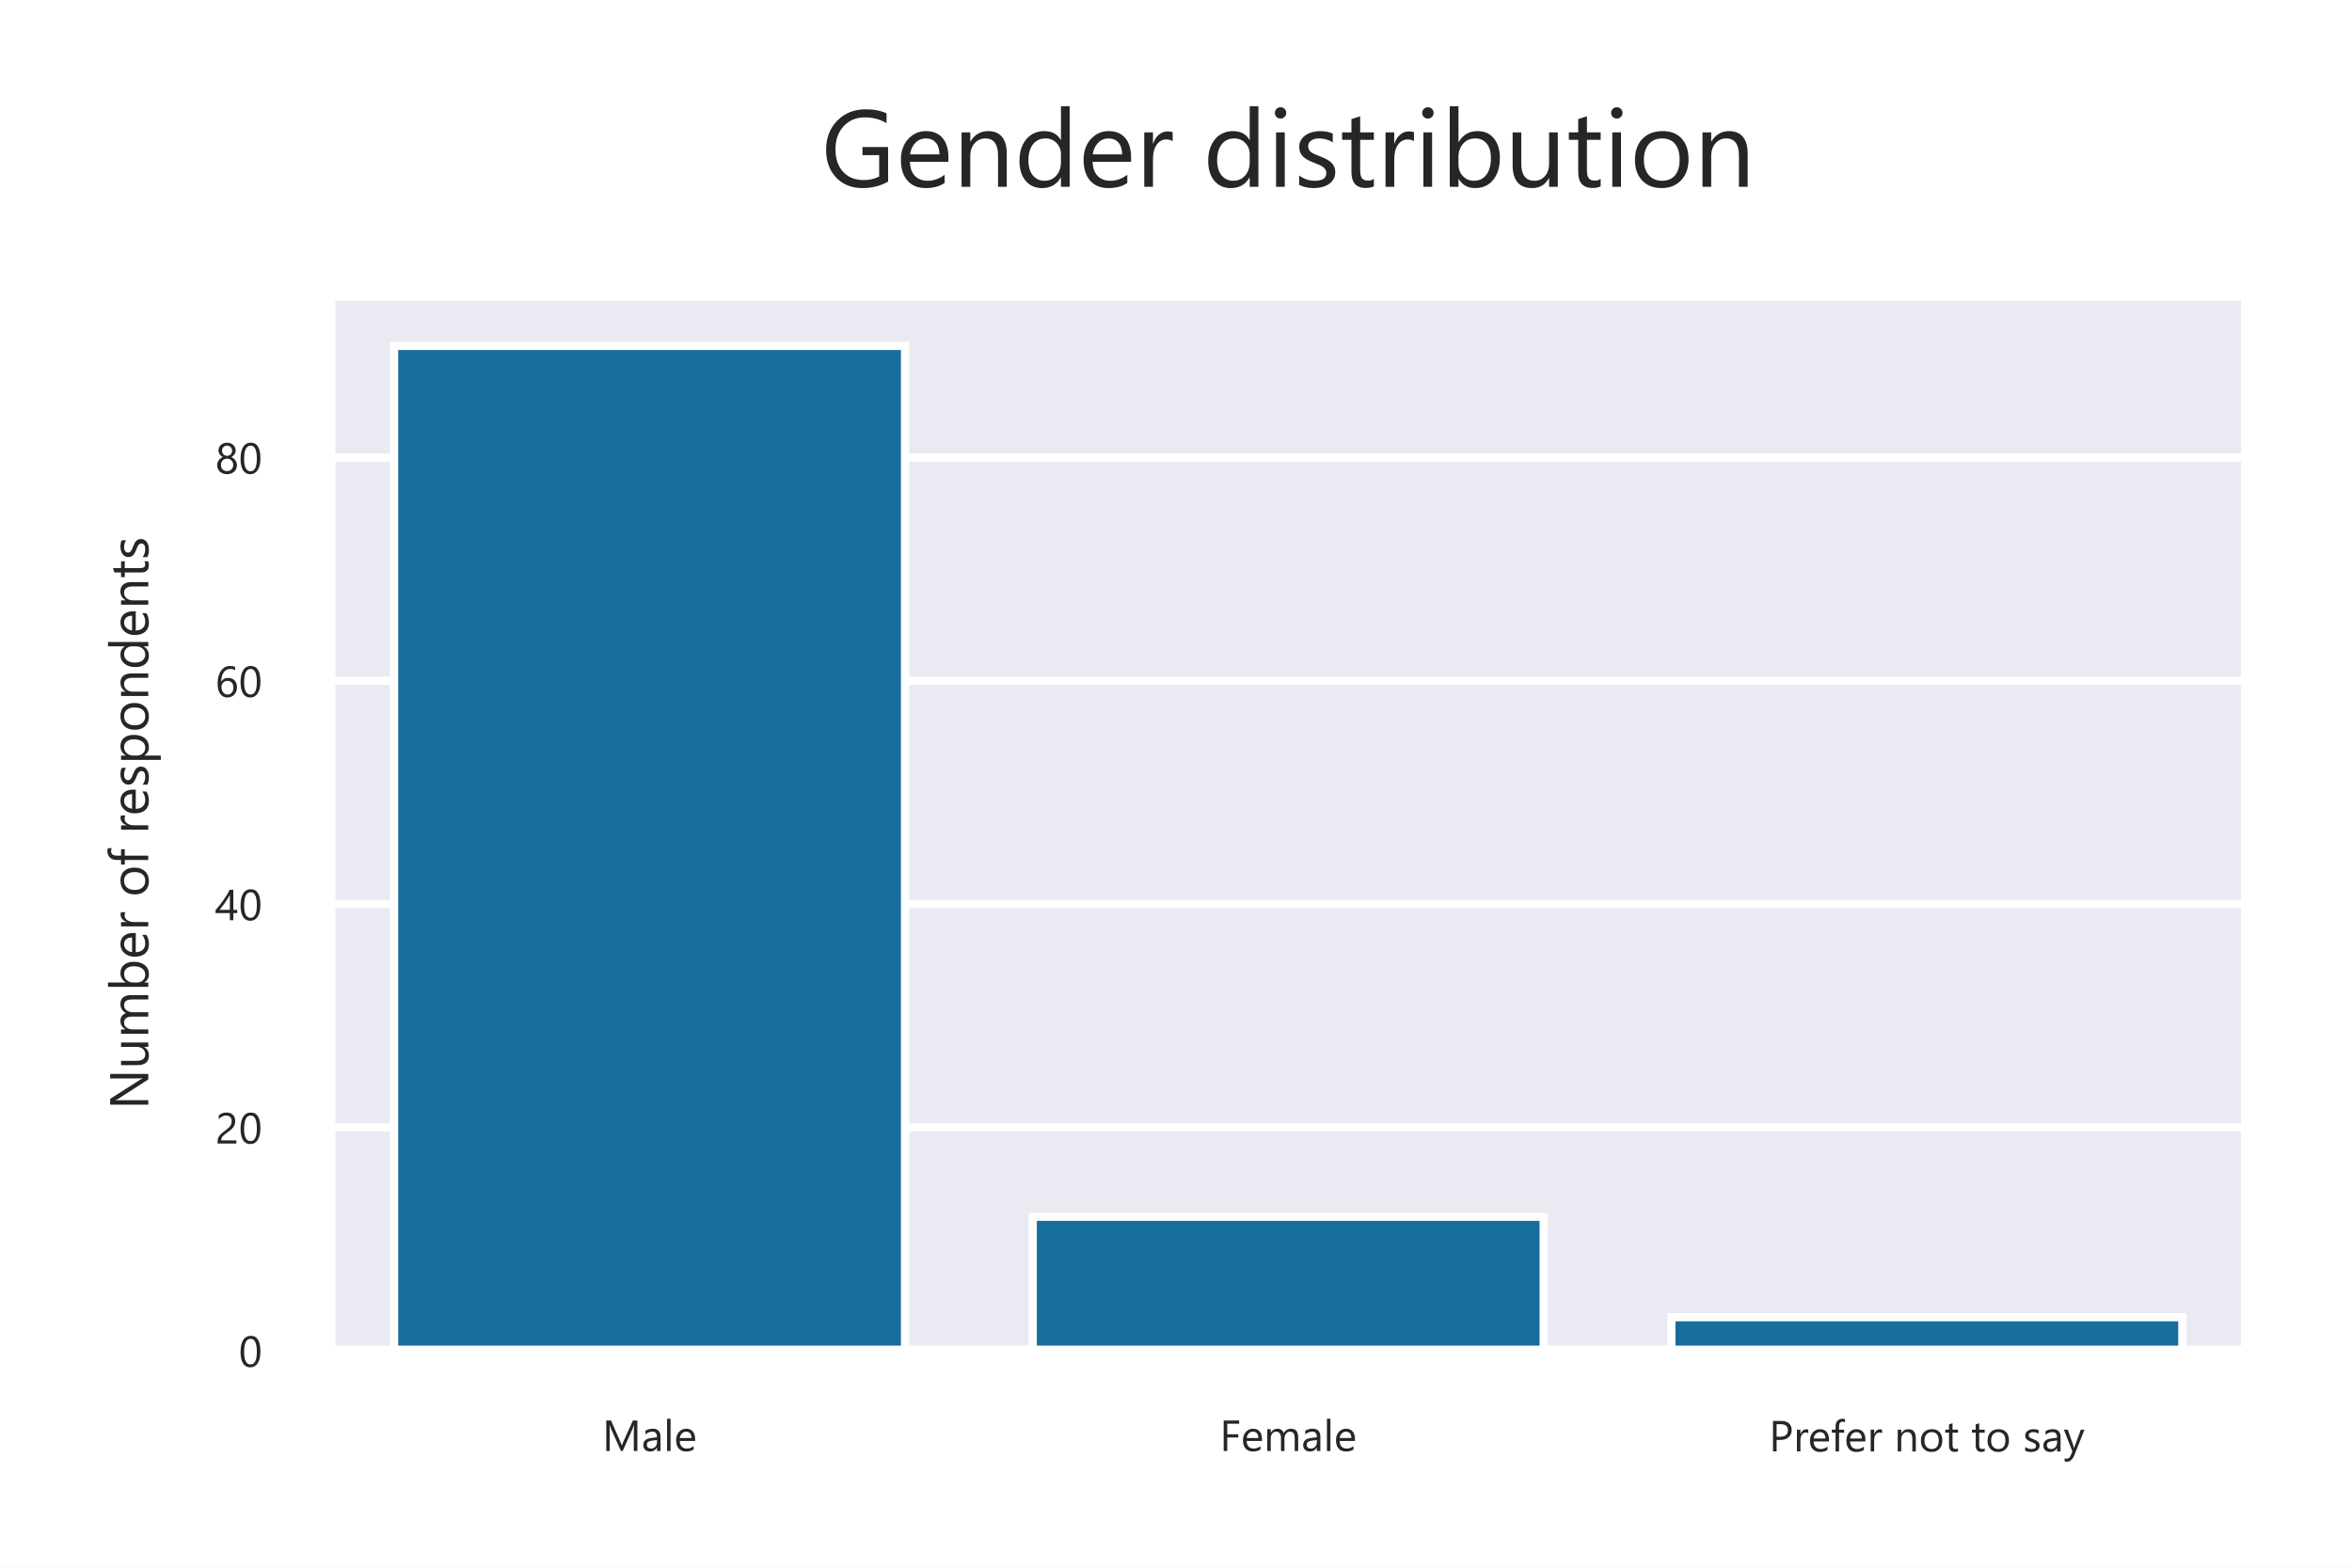
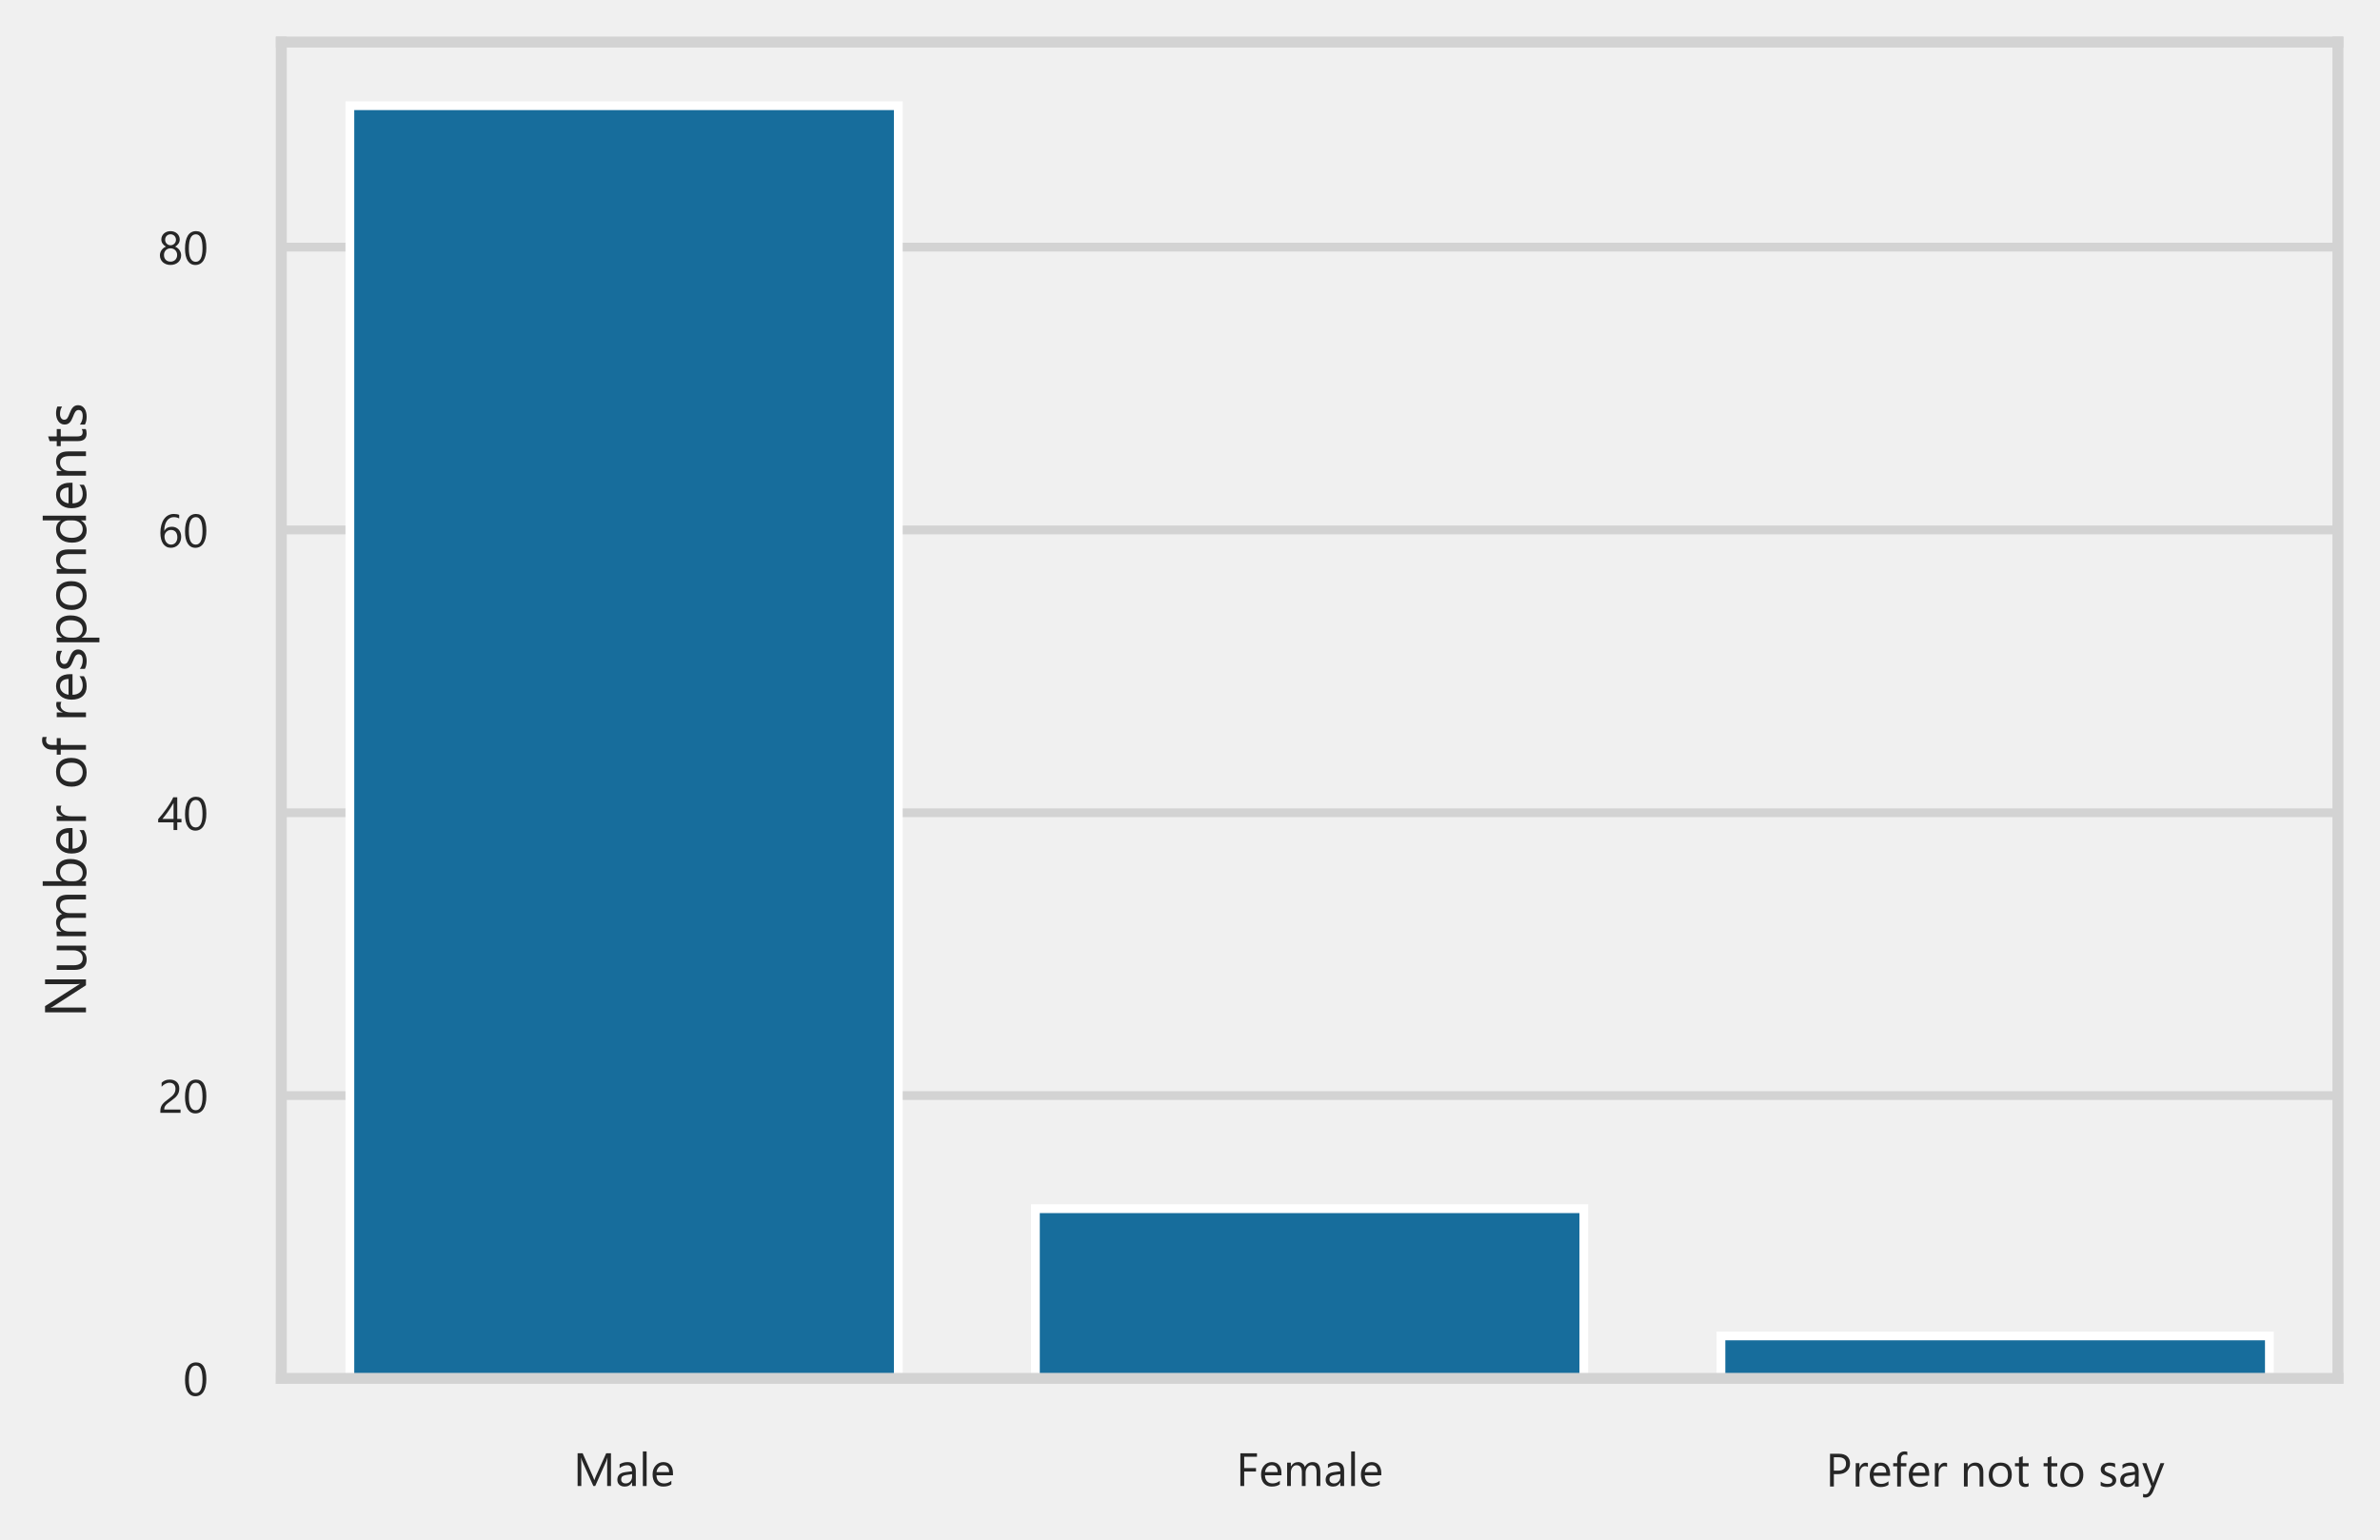
- <svg xmlns="http://www.w3.org/2000/svg" xmlns:xlink="http://www.w3.org/1999/xlink" width="432pt" height="288pt" viewBox="0 0 432 288" version="1.1">
+ <svg xmlns="http://www.w3.org/2000/svg" xmlns:xlink="http://www.w3.org/1999/xlink" width="407.234pt" height="263.49pt" viewBox="0 0 407.234 263.49" version="1.1">
  <defs>
    <style type="text/css">*{stroke-linejoin: round; stroke-linecap: butt}</style>
  </defs>
  <g id="figure_1">
    <g id="patch_1">
-       <path d="M 0 288  L 432 288  L 432 0  L 0 0  z " style="fill: #ffffff" />
+       <path d="M 0 263.49  L 407.234 263.49  L 407.234 0  L 0 0  L 0 263.49  z " style="fill: none" />
    </g>
    <g id="axes_1">
      <g id="patch_2">
-         <path d="M 60.66 248.14  L 412.56 248.14  L 412.56 54.32  L 60.66 54.32  z " style="fill: #eaeaf2" />
+         <path d="M 48.134 235.9  L 400.034 235.9  L 400.034 7.2  L 48.134 7.2  L 48.134 235.9  z " style="fill: none" />
      </g>
      <g id="matplotlib.axis_1">
        <g id="xtick_1">
          <g id="text_1">
-             <g style="fill: #262626" transform="translate(110.6225 266.5625) scale(0.08 -0.08)">
+             <g style="fill: #262626" transform="translate(98.09687 254.3225) scale(0.08 -0.08)">
              <defs>
                <path id="SegoeUI-4d" d="M 5156 0  L 4634 0  L 4634 3006  Q 4634 3363 4678 3878  L 4666 3878  Q 4591 3575 4531 3444  L 3000 0  L 2744 0  L 1216 3419  Q 1150 3569 1081 3878  L 1069 3878  Q 1094 3609 1094 3000  L 1094 0  L 588 0  L 588 4481  L 1281 4481  L 2656 1356  Q 2816 997 2863 819  L 2881 819  Q 3016 1188 3097 1369  L 4500 4481  L 5156 4481  L 5156 0  z " transform="scale(0.015625)" />
                <path id="SegoeUI-61" d="M 2809 0  L 2297 0  L 2297 500  L 2284 500  Q 1950 -75 1300 -75  Q 822 -75 551 178  Q 281 431 281 850  Q 281 1747 1338 1894  L 2297 2028  Q 2297 2844 1638 2844  Q 1059 2844 594 2450  L 594 2975  Q 1066 3275 1681 3275  Q 2809 3275 2809 2081  L 2809 0  z M 2297 1619  L 1525 1513  Q 1169 1463 987 1336  Q 806 1209 806 888  Q 806 653 973 504  Q 1141 356 1419 356  Q 1800 356 2048 623  Q 2297 891 2297 1300  L 2297 1619  z " transform="scale(0.015625)" />
                <path id="SegoeUI-6c" d="M 1031 0  L 519 0  L 519 4738  L 1031 4738  L 1031 0  z " transform="scale(0.015625)" />
                <path id="SegoeUI-65" d="M 3091 1472  L 831 1472  Q 844 938 1119 647  Q 1394 356 1875 356  Q 2416 356 2869 713  L 2869 231  Q 2447 -75 1753 -75  Q 1075 -75 687 361  Q 300 797 300 1588  Q 300 2334 723 2804  Q 1147 3275 1775 3275  Q 2403 3275 2747 2869  Q 3091 2463 3091 1741  L 3091 1472  z M 2566 1906  Q 2563 2350 2352 2597  Q 2141 2844 1766 2844  Q 1403 2844 1150 2584  Q 897 2325 838 1906  L 2566 1906  z " transform="scale(0.015625)" />
              </defs>
              <use xlink:href="#SegoeUI-4d" />
              <use xlink:href="#SegoeUI-61" x="89.795" />
              <use xlink:href="#SegoeUI-6c" x="140.674" />
              <use xlink:href="#SegoeUI-65" x="164.893" />
            </g>
          </g>
        </g>
        <g id="xtick_2">
          <g id="text_2">
-             <g style="fill: #262626" transform="translate(224.0238 266.5625) scale(0.08 -0.08)">
+             <g style="fill: #262626" transform="translate(211.4981 254.3225) scale(0.08 -0.08)">
              <defs>
                <path id="SegoeUI-46" d="M 2863 4006  L 1113 4006  L 1113 2456  L 2731 2456  L 2731 1984  L 1113 1984  L 1113 0  L 588 0  L 588 4481  L 2863 4481  L 2863 4006  z " transform="scale(0.015625)" />
                <path id="SegoeUI-6d" d="M 5063 0  L 4550 0  L 4550 1838  Q 4550 2369 4386 2606  Q 4222 2844 3834 2844  Q 3506 2844 3276 2544  Q 3047 2244 3047 1825  L 3047 0  L 2534 0  L 2534 1900  Q 2534 2844 1806 2844  Q 1469 2844 1250 2561  Q 1031 2278 1031 1825  L 1031 0  L 519 0  L 519 3200  L 1031 3200  L 1031 2694  L 1044 2694  Q 1384 3275 2038 3275  Q 2366 3275 2609 3092  Q 2853 2909 2944 2613  Q 3300 3275 4006 3275  Q 5063 3275 5063 1972  L 5063 0  z " transform="scale(0.015625)" />
              </defs>
              <use xlink:href="#SegoeUI-46" />
              <use xlink:href="#SegoeUI-65" x="48.828" />
              <use xlink:href="#SegoeUI-6d" x="101.123" />
              <use xlink:href="#SegoeUI-61" x="187.256" />
              <use xlink:href="#SegoeUI-6c" x="238.135" />
              <use xlink:href="#SegoeUI-65" x="262.354" />
            </g>
          </g>
        </g>
        <g id="xtick_3">
          <g id="text_3">
-             <g style="fill: #262626" transform="translate(324.9206 266.6475) scale(0.08 -0.08)">
+             <g style="fill: #262626" transform="translate(312.395 254.4075) scale(0.08 -0.08)">
              <defs>
                <path id="SegoeUI-50" d="M 1113 1694  L 1113 0  L 588 0  L 588 4481  L 1819 4481  Q 2538 4481 2933 4131  Q 3328 3781 3328 3144  Q 3328 2506 2889 2100  Q 2450 1694 1703 1694  L 1113 1694  z M 1113 4006  L 1113 2169  L 1663 2169  Q 2206 2169 2492 2417  Q 2778 2666 2778 3119  Q 2778 4006 1728 4006  L 1113 4006  z " transform="scale(0.015625)" />
                <path id="SegoeUI-72" d="M 2188 2681  Q 2053 2784 1800 2784  Q 1472 2784 1251 2475  Q 1031 2166 1031 1631  L 1031 0  L 519 0  L 519 3200  L 1031 3200  L 1031 2541  L 1044 2541  Q 1153 2878 1378 3067  Q 1603 3256 1881 3256  Q 2081 3256 2188 3213  L 2188 2681  z " transform="scale(0.015625)" />
                <path id="SegoeUI-66" d="M 2100 4288  Q 1950 4372 1759 4372  Q 1222 4372 1222 3694  L 1222 3200  L 1972 3200  L 1972 2763  L 1222 2763  L 1222 0  L 713 0  L 713 2763  L 166 2763  L 166 3200  L 713 3200  L 713 3719  Q 713 4222 1003 4514  Q 1294 4806 1728 4806  Q 1963 4806 2100 4750  L 2100 4288  z " transform="scale(0.015625)" />
                <path id="SegoeUI-20" transform="scale(0.015625)" />
                <path id="SegoeUI-6e" d="M 3175 0  L 2663 0  L 2663 1825  Q 2663 2844 1919 2844  Q 1534 2844 1282 2555  Q 1031 2266 1031 1825  L 1031 0  L 519 0  L 519 3200  L 1031 3200  L 1031 2669  L 1044 2669  Q 1406 3275 2094 3275  Q 2619 3275 2897 2936  Q 3175 2597 3175 1956  L 3175 0  z " transform="scale(0.015625)" />
                <path id="SegoeUI-6f" d="M 1856 -75  Q 1147 -75 723 373  Q 300 822 300 1563  Q 300 2369 740 2822  Q 1181 3275 1931 3275  Q 2647 3275 3048 2834  Q 3450 2394 3450 1613  Q 3450 847 3017 386  Q 2584 -75 1856 -75  z M 1894 2844  Q 1400 2844 1112 2508  Q 825 2172 825 1581  Q 825 1013 1115 684  Q 1406 356 1894 356  Q 2391 356 2658 678  Q 2925 1000 2925 1594  Q 2925 2194 2658 2519  Q 2391 2844 1894 2844  z " transform="scale(0.015625)" />
                <path id="SegoeUI-74" d="M 2003 31  Q 1822 -69 1525 -69  Q 684 -69 684 869  L 684 2763  L 134 2763  L 134 3200  L 684 3200  L 684 3981  L 1197 4147  L 1197 3200  L 2003 3200  L 2003 2763  L 1197 2763  L 1197 959  Q 1197 638 1306 500  Q 1416 363 1669 363  Q 1863 363 2003 469  L 2003 31  z " transform="scale(0.015625)" />
                <path id="SegoeUI-73" d="M 325 116  L 325 666  Q 744 356 1247 356  Q 1922 356 1922 806  Q 1922 934 1864 1023  Q 1806 1113 1707 1181  Q 1609 1250 1476 1304  Q 1344 1359 1191 1419  Q 978 1503 817 1589  Q 656 1675 548 1783  Q 441 1891 386 2028  Q 331 2166 331 2350  Q 331 2575 434 2748  Q 538 2922 709 3039  Q 881 3156 1101 3215  Q 1322 3275 1556 3275  Q 1972 3275 2300 3131  L 2300 2613  Q 1947 2844 1488 2844  Q 1344 2844 1228 2811  Q 1113 2778 1030 2718  Q 947 2659 901 2576  Q 856 2494 856 2394  Q 856 2269 901 2184  Q 947 2100 1034 2034  Q 1122 1969 1247 1916  Q 1372 1863 1531 1800  Q 1744 1719 1912 1633  Q 2081 1547 2200 1439  Q 2319 1331 2383 1190  Q 2447 1050 2447 856  Q 2447 619 2342 444  Q 2238 269 2063 153  Q 1888 38 1659 -18  Q 1431 -75 1181 -75  Q 688 -75 325 116  z " transform="scale(0.015625)" />
                <path id="SegoeUI-79" d="M 3066 3200  L 1594 -513  Q 1200 -1506 488 -1506  Q 288 -1506 153 -1466  L 153 -1006  Q 319 -1063 456 -1063  Q 844 -1063 1038 -600  L 1294 6  L 44 3200  L 613 3200  L 1478 738  Q 1494 691 1544 494  L 1563 494  Q 1578 569 1625 731  L 2534 3200  L 3066 3200  z " transform="scale(0.015625)" />
              </defs>
              <use xlink:href="#SegoeUI-50" />
              <use xlink:href="#SegoeUI-72" x="56.006" />
              <use xlink:href="#SegoeUI-65" x="89.396" />
              <use xlink:href="#SegoeUI-66" x="141.691" />
              <use xlink:href="#SegoeUI-65" x="172.99" />
              <use xlink:href="#SegoeUI-72" x="225.285" />
              <use xlink:href="#SegoeUI-20" x="260.051" />
              <use xlink:href="#SegoeUI-6e" x="287.443" />
              <use xlink:href="#SegoeUI-6f" x="344.035" />
              <use xlink:href="#SegoeUI-74" x="402.629" />
              <use xlink:href="#SegoeUI-20" x="436.516" />
              <use xlink:href="#SegoeUI-74" x="463.908" />
              <use xlink:href="#SegoeUI-6f" x="497.045" />
              <use xlink:href="#SegoeUI-20" x="555.639" />
              <use xlink:href="#SegoeUI-73" x="583.031" />
              <use xlink:href="#SegoeUI-61" x="625.463" />
              <use xlink:href="#SegoeUI-79" x="676.342" />
            </g>
          </g>
        </g>
      </g>
      <g id="matplotlib.axis_2">
        <g id="ytick_1">
          <g id="line2d_1">
-             <path d="M 60.66 248.14  L 412.56 248.14  " clip-path="url(#pe31cb2c805)" style="fill: none; stroke: #ffffff; stroke-width: 1.5; stroke-linecap: round" />
+             <path d="M 48.134 235.9  L 400.034 235.9  " clip-path="url(#p73f9c8d480)" style="fill: none; stroke: #d3d3d3; stroke-width: 1.5; stroke-linecap: round" />
          </g>
          <g id="text_4">
-             <g style="fill: #262626" transform="translate(43.8475 251.1012) scale(0.08 -0.08)">
+             <g style="fill: #262626" transform="translate(31.32187 238.8613) scale(0.08 -0.08)">
              <defs>
                <path id="SegoeUI-30" d="M 3188 2259  Q 3188 1697 3086 1262  Q 2984 828 2792 529  Q 2600 231 2320 76  Q 2041 -78 1684 -78  Q 1347 -78 1083 70  Q 819 219 637 503  Q 456 788 362 1202  Q 269 1616 269 2150  Q 269 2738 367 3188  Q 466 3638 656 3942  Q 847 4247 1130 4401  Q 1413 4556 1778 4556  Q 3188 4556 3188 2259  z M 2663 2209  Q 2663 4122 1753 4122  Q 794 4122 794 2175  Q 794 359 1734 359  Q 2663 359 2663 2209  z " transform="scale(0.015625)" />
              </defs>
              <use xlink:href="#SegoeUI-30" />
            </g>
          </g>
        </g>
        <g id="ytick_2">
          <g id="line2d_2">
-             <path d="M 60.66 207.12  L 412.56 207.12  " clip-path="url(#pe31cb2c805)" style="fill: none; stroke: #ffffff; stroke-width: 1.5; stroke-linecap: round" />
+             <path d="M 48.134 187.498  L 400.034 187.498  " clip-path="url(#p73f9c8d480)" style="fill: none; stroke: #d3d3d3; stroke-width: 1.5; stroke-linecap: round" />
          </g>
          <g id="text_5">
-             <g style="fill: #262626" transform="translate(39.535 210.0811) scale(0.08 -0.08)">
+             <g style="fill: #262626" transform="translate(27.00937 190.4591) scale(0.08 -0.08)">
              <defs>
                <path id="SegoeUI-32" d="M 2413 3306  Q 2413 3513 2348 3666  Q 2284 3819 2173 3920  Q 2063 4022 1913 4072  Q 1763 4122 1588 4122  Q 1438 4122 1294 4081  Q 1150 4041 1014 3969  Q 878 3897 751 3797  Q 625 3697 516 3575  L 516 4125  Q 731 4334 998 4445  Q 1266 4556 1650 4556  Q 1925 4556 2159 4476  Q 2394 4397 2566 4244  Q 2738 4091 2836 3866  Q 2934 3641 2934 3350  Q 2934 3084 2873 2868  Q 2813 2653 2689 2462  Q 2566 2272 2378 2097  Q 2191 1922 1938 1741  Q 1622 1516 1417 1356  Q 1213 1197 1092 1058  Q 972 919 923 780  Q 875 641 875 459  L 3106 459  L 3106 0  L 341 0  L 341 222  Q 341 509 403 728  Q 466 947 609 1144  Q 753 1341 986 1537  Q 1219 1734 1556 1981  Q 1800 2156 1964 2315  Q 2128 2475 2228 2634  Q 2328 2794 2370 2958  Q 2413 3122 2413 3306  z " transform="scale(0.015625)" />
              </defs>
              <use xlink:href="#SegoeUI-32" />
              <use xlink:href="#SegoeUI-30" x="53.906" />
            </g>
          </g>
        </g>
        <g id="ytick_3">
          <g id="line2d_3">
-             <path d="M 60.66 166.1  L 412.56 166.1  " clip-path="url(#pe31cb2c805)" style="fill: none; stroke: #ffffff; stroke-width: 1.5; stroke-linecap: round" />
+             <path d="M 48.134 139.096  L 400.034 139.096  " clip-path="url(#p73f9c8d480)" style="fill: none; stroke: #d3d3d3; stroke-width: 1.5; stroke-linecap: round" />
          </g>
          <g id="text_6">
-             <g style="fill: #262626" transform="translate(39.535 169.061) scale(0.08 -0.08)">
+             <g style="fill: #262626" transform="translate(27.00937 142.057) scale(0.08 -0.08)">
              <defs>
                <path id="SegoeUI-34" d="M 2656 4481  L 2656 1522  L 3231 1522  L 3231 1053  L 2656 1053  L 2656 0  L 2150 0  L 2150 1053  L 44 1053  L 44 1497  Q 338 1828 638 2204  Q 938 2581 1211 2968  Q 1484 3356 1717 3742  Q 1950 4128 2109 4481  L 2656 4481  z M 622 1522  L 2150 1522  L 2150 3716  Q 1916 3306 1706 2984  Q 1497 2663 1308 2400  Q 1119 2138 947 1925  Q 775 1713 622 1522  z " transform="scale(0.015625)" />
              </defs>
              <use xlink:href="#SegoeUI-34" />
              <use xlink:href="#SegoeUI-30" x="53.906" />
            </g>
          </g>
        </g>
        <g id="ytick_4">
          <g id="line2d_4">
-             <path d="M 60.66 125.08  L 412.56 125.08  " clip-path="url(#pe31cb2c805)" style="fill: none; stroke: #ffffff; stroke-width: 1.5; stroke-linecap: round" />
+             <path d="M 48.134 90.694  L 400.034 90.694  " clip-path="url(#p73f9c8d480)" style="fill: none; stroke: #d3d3d3; stroke-width: 1.5; stroke-linecap: round" />
          </g>
          <g id="text_7">
-             <g style="fill: #262626" transform="translate(39.535 128.0409) scale(0.08 -0.08)">
+             <g style="fill: #262626" transform="translate(27.00937 93.6549) scale(0.08 -0.08)">
              <defs>
                <path id="SegoeUI-36" d="M 3194 1422  Q 3194 1094 3087 819  Q 2981 544 2793 344  Q 2606 144 2347 33  Q 2088 -78 1784 -78  Q 1447 -78 1180 62  Q 913 203 727 467  Q 541 731 444 1112  Q 347 1494 347 1972  Q 347 2556 476 3032  Q 606 3509 845 3848  Q 1084 4188 1421 4372  Q 1759 4556 2175 4556  Q 2638 4556 2919 4428  L 2919 3944  Q 2572 4122 2188 4122  Q 1888 4122 1647 3987  Q 1406 3853 1234 3608  Q 1063 3363 970 3016  Q 878 2669 878 2244  L 891 2244  Q 1200 2803 1913 2803  Q 2206 2803 2442 2703  Q 2678 2603 2845 2420  Q 3013 2238 3103 1984  Q 3194 1731 3194 1422  z M 2669 1356  Q 2669 1591 2609 1778  Q 2550 1966 2439 2097  Q 2328 2228 2165 2298  Q 2003 2369 1797 2369  Q 1606 2369 1443 2297  Q 1281 2225 1162 2101  Q 1044 1978 976 1814  Q 909 1650 909 1466  Q 909 1234 975 1032  Q 1041 831 1159 681  Q 1278 531 1442 445  Q 1606 359 1806 359  Q 2000 359 2159 432  Q 2319 506 2431 637  Q 2544 769 2606 951  Q 2669 1134 2669 1356  z " transform="scale(0.015625)" />
              </defs>
              <use xlink:href="#SegoeUI-36" />
              <use xlink:href="#SegoeUI-30" x="53.906" />
            </g>
          </g>
        </g>
        <g id="ytick_5">
          <g id="line2d_5">
-             <path d="M 60.66 84.06  L 412.56 84.06  " clip-path="url(#pe31cb2c805)" style="fill: none; stroke: #ffffff; stroke-width: 1.5; stroke-linecap: round" />
+             <path d="M 48.134 42.292  L 400.034 42.292  " clip-path="url(#p73f9c8d480)" style="fill: none; stroke: #d3d3d3; stroke-width: 1.5; stroke-linecap: round" />
          </g>
          <g id="text_8">
-             <g style="fill: #262626" transform="translate(39.535 87.02083) scale(0.08 -0.08)">
+             <g style="fill: #262626" transform="translate(27.00937 45.25278) scale(0.08 -0.08)">
              <defs>
                <path id="SegoeUI-38" d="M 281 1250  Q 281 1428 337 1608  Q 394 1788 498 1944  Q 603 2100 758 2228  Q 913 2356 1109 2431  Q 819 2594 647 2848  Q 475 3103 475 3413  Q 475 3659 570 3868  Q 666 4078 834 4231  Q 1003 4384 1234 4470  Q 1466 4556 1734 4556  Q 2006 4556 2237 4468  Q 2469 4381 2637 4228  Q 2806 4075 2900 3865  Q 2994 3656 2994 3413  Q 2994 3103 2822 2848  Q 2650 2594 2366 2431  Q 2559 2356 2712 2228  Q 2866 2100 2970 1944  Q 3075 1788 3131 1608  Q 3188 1428 3188 1250  Q 3188 956 3081 712  Q 2975 469 2783 295  Q 2591 122 2323 25  Q 2056 -72 1734 -72  Q 1416 -72 1150 25  Q 884 122 690 295  Q 497 469 389 712  Q 281 956 281 1250  z M 838 1294  Q 838 1084 902 915  Q 966 747 1083 628  Q 1200 509 1367 445  Q 1534 381 1738 381  Q 1934 381 2100 447  Q 2266 513 2386 631  Q 2506 750 2573 919  Q 2641 1088 2641 1294  Q 2641 1481 2577 1645  Q 2513 1809 2394 1934  Q 2275 2059 2109 2131  Q 1944 2203 1738 2203  Q 1544 2203 1380 2136  Q 1216 2069 1095 1948  Q 975 1828 906 1661  Q 838 1494 838 1294  z M 997 3372  Q 997 3213 1055 3077  Q 1113 2941 1214 2839  Q 1316 2738 1450 2680  Q 1584 2622 1738 2622  Q 1891 2622 2027 2681  Q 2163 2741 2263 2842  Q 2363 2944 2422 3080  Q 2481 3216 2481 3372  Q 2481 3534 2423 3671  Q 2366 3809 2266 3909  Q 2166 4009 2030 4067  Q 1894 4125 1738 4125  Q 1572 4125 1436 4065  Q 1300 4006 1201 3904  Q 1103 3803 1050 3665  Q 997 3528 997 3372  z " transform="scale(0.015625)" />
              </defs>
              <use xlink:href="#SegoeUI-38" />
              <use xlink:href="#SegoeUI-30" x="53.906" />
            </g>
          </g>
        </g>
        <g id="text_9">
-           <g style="fill: #262626" transform="translate(27.235 203.8573) rotate(-90) scale(0.1 -0.1)">
+           <g style="fill: #262626" transform="translate(14.70937 174.1773) rotate(-90) scale(0.1 -0.1)">
            <defs>
              <path id="SegoeUI-4e" d="M 4200 0  L 3556 0  L 1250 3572  Q 1163 3706 1106 3853  L 1088 3853  Q 1113 3709 1113 3238  L 1113 0  L 588 0  L 588 4481  L 1269 4481  L 3513 966  Q 3653 747 3694 666  L 3706 666  Q 3675 859 3675 1325  L 3675 4481  L 4200 4481  L 4200 0  z " transform="scale(0.015625)" />
              <path id="SegoeUI-75" d="M 3106 0  L 2594 0  L 2594 506  L 2581 506  Q 2263 -75 1594 -75  Q 450 -75 450 1288  L 450 3200  L 959 3200  L 959 1369  Q 959 356 1734 356  Q 2109 356 2351 632  Q 2594 909 2594 1356  L 2594 3200  L 3106 3200  L 3106 0  z " transform="scale(0.015625)" />
              <path id="SegoeUI-62" d="M 1044 463  L 1031 463  L 1031 0  L 519 0  L 519 4738  L 1031 4738  L 1031 2638  L 1044 2638  Q 1422 3275 2150 3275  Q 2766 3275 3114 2845  Q 3463 2416 3463 1694  Q 3463 891 3072 408  Q 2681 -75 2003 -75  Q 1369 -75 1044 463  z M 1031 1753  L 1031 1306  Q 1031 909 1289 632  Q 1547 356 1944 356  Q 2409 356 2673 712  Q 2938 1069 2938 1703  Q 2938 2238 2691 2541  Q 2444 2844 2022 2844  Q 1575 2844 1303 2533  Q 1031 2222 1031 1753  z " transform="scale(0.015625)" />
              <path id="SegoeUI-70" d="M 1044 463  L 1031 463  L 1031 -1472  L 519 -1472  L 519 3200  L 1031 3200  L 1031 2638  L 1044 2638  Q 1422 3275 2150 3275  Q 2769 3275 3116 2845  Q 3463 2416 3463 1694  Q 3463 891 3072 408  Q 2681 -75 2003 -75  Q 1381 -75 1044 463  z M 1031 1753  L 1031 1306  Q 1031 909 1289 632  Q 1547 356 1944 356  Q 2409 356 2673 712  Q 2938 1069 2938 1703  Q 2938 2238 2691 2541  Q 2444 2844 2022 2844  Q 1575 2844 1303 2533  Q 1031 2222 1031 1753  z " transform="scale(0.015625)" />
              <path id="SegoeUI-64" d="M 3250 0  L 2738 0  L 2738 544  L 2725 544  Q 2369 -75 1625 -75  Q 1022 -75 661 354  Q 300 784 300 1525  Q 300 2319 700 2797  Q 1100 3275 1766 3275  Q 2425 3275 2725 2756  L 2738 2756  L 2738 4738  L 3250 4738  L 3250 0  z M 2738 1447  L 2738 1919  Q 2738 2306 2481 2575  Q 2225 2844 1831 2844  Q 1363 2844 1094 2500  Q 825 2156 825 1550  Q 825 997 1083 676  Q 1341 356 1775 356  Q 2203 356 2470 665  Q 2738 975 2738 1447  z " transform="scale(0.015625)" />
            </defs>
            <use xlink:href="#SegoeUI-4e" />
            <use xlink:href="#SegoeUI-75" x="74.805" />
            <use xlink:href="#SegoeUI-6d" x="131.396" />
            <use xlink:href="#SegoeUI-62" x="217.529" />
            <use xlink:href="#SegoeUI-65" x="276.318" />
            <use xlink:href="#SegoeUI-72" x="328.613" />
            <use xlink:href="#SegoeUI-20" x="363.379" />
            <use xlink:href="#SegoeUI-6f" x="390.771" />
            <use xlink:href="#SegoeUI-66" x="447.615" />
            <use xlink:href="#SegoeUI-20" x="478.914" />
            <use xlink:href="#SegoeUI-72" x="506.307" />
            <use xlink:href="#SegoeUI-65" x="539.697" />
            <use xlink:href="#SegoeUI-73" x="591.992" />
            <use xlink:href="#SegoeUI-70" x="634.424" />
            <use xlink:href="#SegoeUI-6f" x="693.213" />
            <use xlink:href="#SegoeUI-6e" x="751.807" />
            <use xlink:href="#SegoeUI-64" x="808.398" />
            <use xlink:href="#SegoeUI-65" x="867.285" />
            <use xlink:href="#SegoeUI-6e" x="919.58" />
            <use xlink:href="#SegoeUI-74" x="976.172" />
            <use xlink:href="#SegoeUI-73" x="1010.059" />
          </g>
        </g>
      </g>
      <g id="patch_3">
-         <path d="M 72.39 248.14  L 166.23 248.14  L 166.23 63.55  L 72.39 63.55  z " clip-path="url(#pe31cb2c805)" style="fill: #176d9c; stroke: #ffffff; stroke-width: 1.5; stroke-linejoin: miter" />
+         <path d="M 59.864 235.9  L 153.704 235.9  L 153.704 18.09  L 59.864 18.09  z " clip-path="url(#p73f9c8d480)" style="fill: #176d9c; stroke: #ffffff; stroke-width: 1.5; stroke-linejoin: miter" />
      </g>
      <g id="patch_4">
-         <path d="M 189.69 248.14  L 283.53 248.14  L 283.53 223.528  L 189.69 223.528  z " clip-path="url(#pe31cb2c805)" style="fill: #176d9c; stroke: #ffffff; stroke-width: 1.5; stroke-linejoin: miter" />
+         <path d="M 177.164 235.9  L 271.004 235.9  L 271.004 206.859  L 177.164 206.859  z " clip-path="url(#p73f9c8d480)" style="fill: #176d9c; stroke: #ffffff; stroke-width: 1.5; stroke-linejoin: miter" />
      </g>
      <g id="patch_5">
-         <path d="M 306.99 248.14  L 400.83 248.14  L 400.83 241.987  L 306.99 241.987  z " clip-path="url(#pe31cb2c805)" style="fill: #176d9c; stroke: #ffffff; stroke-width: 1.5; stroke-linejoin: miter" />
+         <path d="M 294.464 235.9  L 388.304 235.9  L 388.304 228.64  L 294.464 228.64  z " clip-path="url(#p73f9c8d480)" style="fill: #176d9c; stroke: #ffffff; stroke-width: 1.5; stroke-linejoin: miter" />
      </g>
      <g id="patch_6">
-         <path d="M 60.66 248.14  L 60.66 54.32  " style="fill: none; stroke: #ffffff; stroke-width: 1.875; stroke-linejoin: miter; stroke-linecap: square" />
+         <path d="M 48.134 235.9  L 48.134 7.2  " style="fill: none; stroke: #d3d3d3; stroke-width: 1.875; stroke-linejoin: miter; stroke-linecap: square" />
      </g>
      <g id="patch_7">
-         <path d="M 412.56 248.14  L 412.56 54.32  " style="fill: none; stroke: #ffffff; stroke-width: 1.875; stroke-linejoin: miter; stroke-linecap: square" />
+         <path d="M 400.034 235.9  L 400.034 7.2  " style="fill: none; stroke: #d3d3d3; stroke-width: 1.875; stroke-linejoin: miter; stroke-linecap: square" />
      </g>
      <g id="patch_8">
-         <path d="M 60.66 248.14  L 412.56 248.14  " style="fill: none; stroke: #ffffff; stroke-width: 1.875; stroke-linejoin: miter; stroke-linecap: square" />
+         <path d="M 48.134 235.9  L 400.034 235.9  " style="fill: none; stroke: #d3d3d3; stroke-width: 1.875; stroke-linejoin: miter; stroke-linecap: square" />
      </g>
      <g id="patch_9">
-         <path d="M 60.66 54.32  L 412.56 54.32  " style="fill: none; stroke: #ffffff; stroke-width: 1.875; stroke-linejoin: miter; stroke-linecap: square" />
-       </g>
-       <g id="text_10">
-         <g style="fill: #262626" transform="translate(150.8147 34.32) scale(0.2 -0.2)">
-           <defs>
-             <path id="SegoeUI-47" d="M 3938 306  Q 3263 -75 2438 -75  Q 1478 -75 886 544  Q 294 1163 294 2181  Q 294 3222 951 3889  Q 1609 4556 2619 4556  Q 3350 4556 3847 4319  L 3847 3738  Q 3303 4081 2559 4081  Q 1806 4081 1325 3562  Q 844 3044 844 2219  Q 844 1369 1291 883  Q 1738 397 2503 397  Q 3028 397 3413 606  L 3413 1863  L 2431 1863  L 2431 2338  L 3938 2338  L 3938 306  z " transform="scale(0.015625)" />
-             <path id="SegoeUI-69" d="M 781 4013  Q 644 4013 547 4106  Q 450 4200 450 4344  Q 450 4488 547 4583  Q 644 4678 781 4678  Q 922 4678 1020 4583  Q 1119 4488 1119 4344  Q 1119 4206 1020 4109  Q 922 4013 781 4013  z M 1031 0  L 519 0  L 519 3200  L 1031 3200  L 1031 0  z " transform="scale(0.015625)" />
-           </defs>
-           <use xlink:href="#SegoeUI-47" />
-           <use xlink:href="#SegoeUI-65" x="68.604" />
-           <use xlink:href="#SegoeUI-6e" x="120.898" />
-           <use xlink:href="#SegoeUI-64" x="177.49" />
-           <use xlink:href="#SegoeUI-65" x="236.377" />
-           <use xlink:href="#SegoeUI-72" x="288.672" />
-           <use xlink:href="#SegoeUI-20" x="323.438" />
-           <use xlink:href="#SegoeUI-64" x="350.83" />
-           <use xlink:href="#SegoeUI-69" x="409.717" />
-           <use xlink:href="#SegoeUI-73" x="433.936" />
-           <use xlink:href="#SegoeUI-74" x="476.367" />
-           <use xlink:href="#SegoeUI-72" x="510.254" />
-           <use xlink:href="#SegoeUI-69" x="545.02" />
-           <use xlink:href="#SegoeUI-62" x="569.238" />
-           <use xlink:href="#SegoeUI-75" x="628.027" />
-           <use xlink:href="#SegoeUI-74" x="684.619" />
-           <use xlink:href="#SegoeUI-69" x="718.506" />
-           <use xlink:href="#SegoeUI-6f" x="742.725" />
-           <use xlink:href="#SegoeUI-6e" x="801.318" />
-         </g>
+         <path d="M 48.134 7.2  L 400.034 7.2  " style="fill: none; stroke: #d3d3d3; stroke-width: 1.875; stroke-linejoin: miter; stroke-linecap: square" />
      </g>
    </g>
  </g>
  <defs>
-     <clipPath id="pe31cb2c805">
-       <rect x="60.66" y="54.32" width="351.9" height="193.82" />
+     <clipPath id="p73f9c8d480">
+       <rect x="48.134" y="7.2" width="351.9" height="228.7" />
    </clipPath>
  </defs>
</svg>
